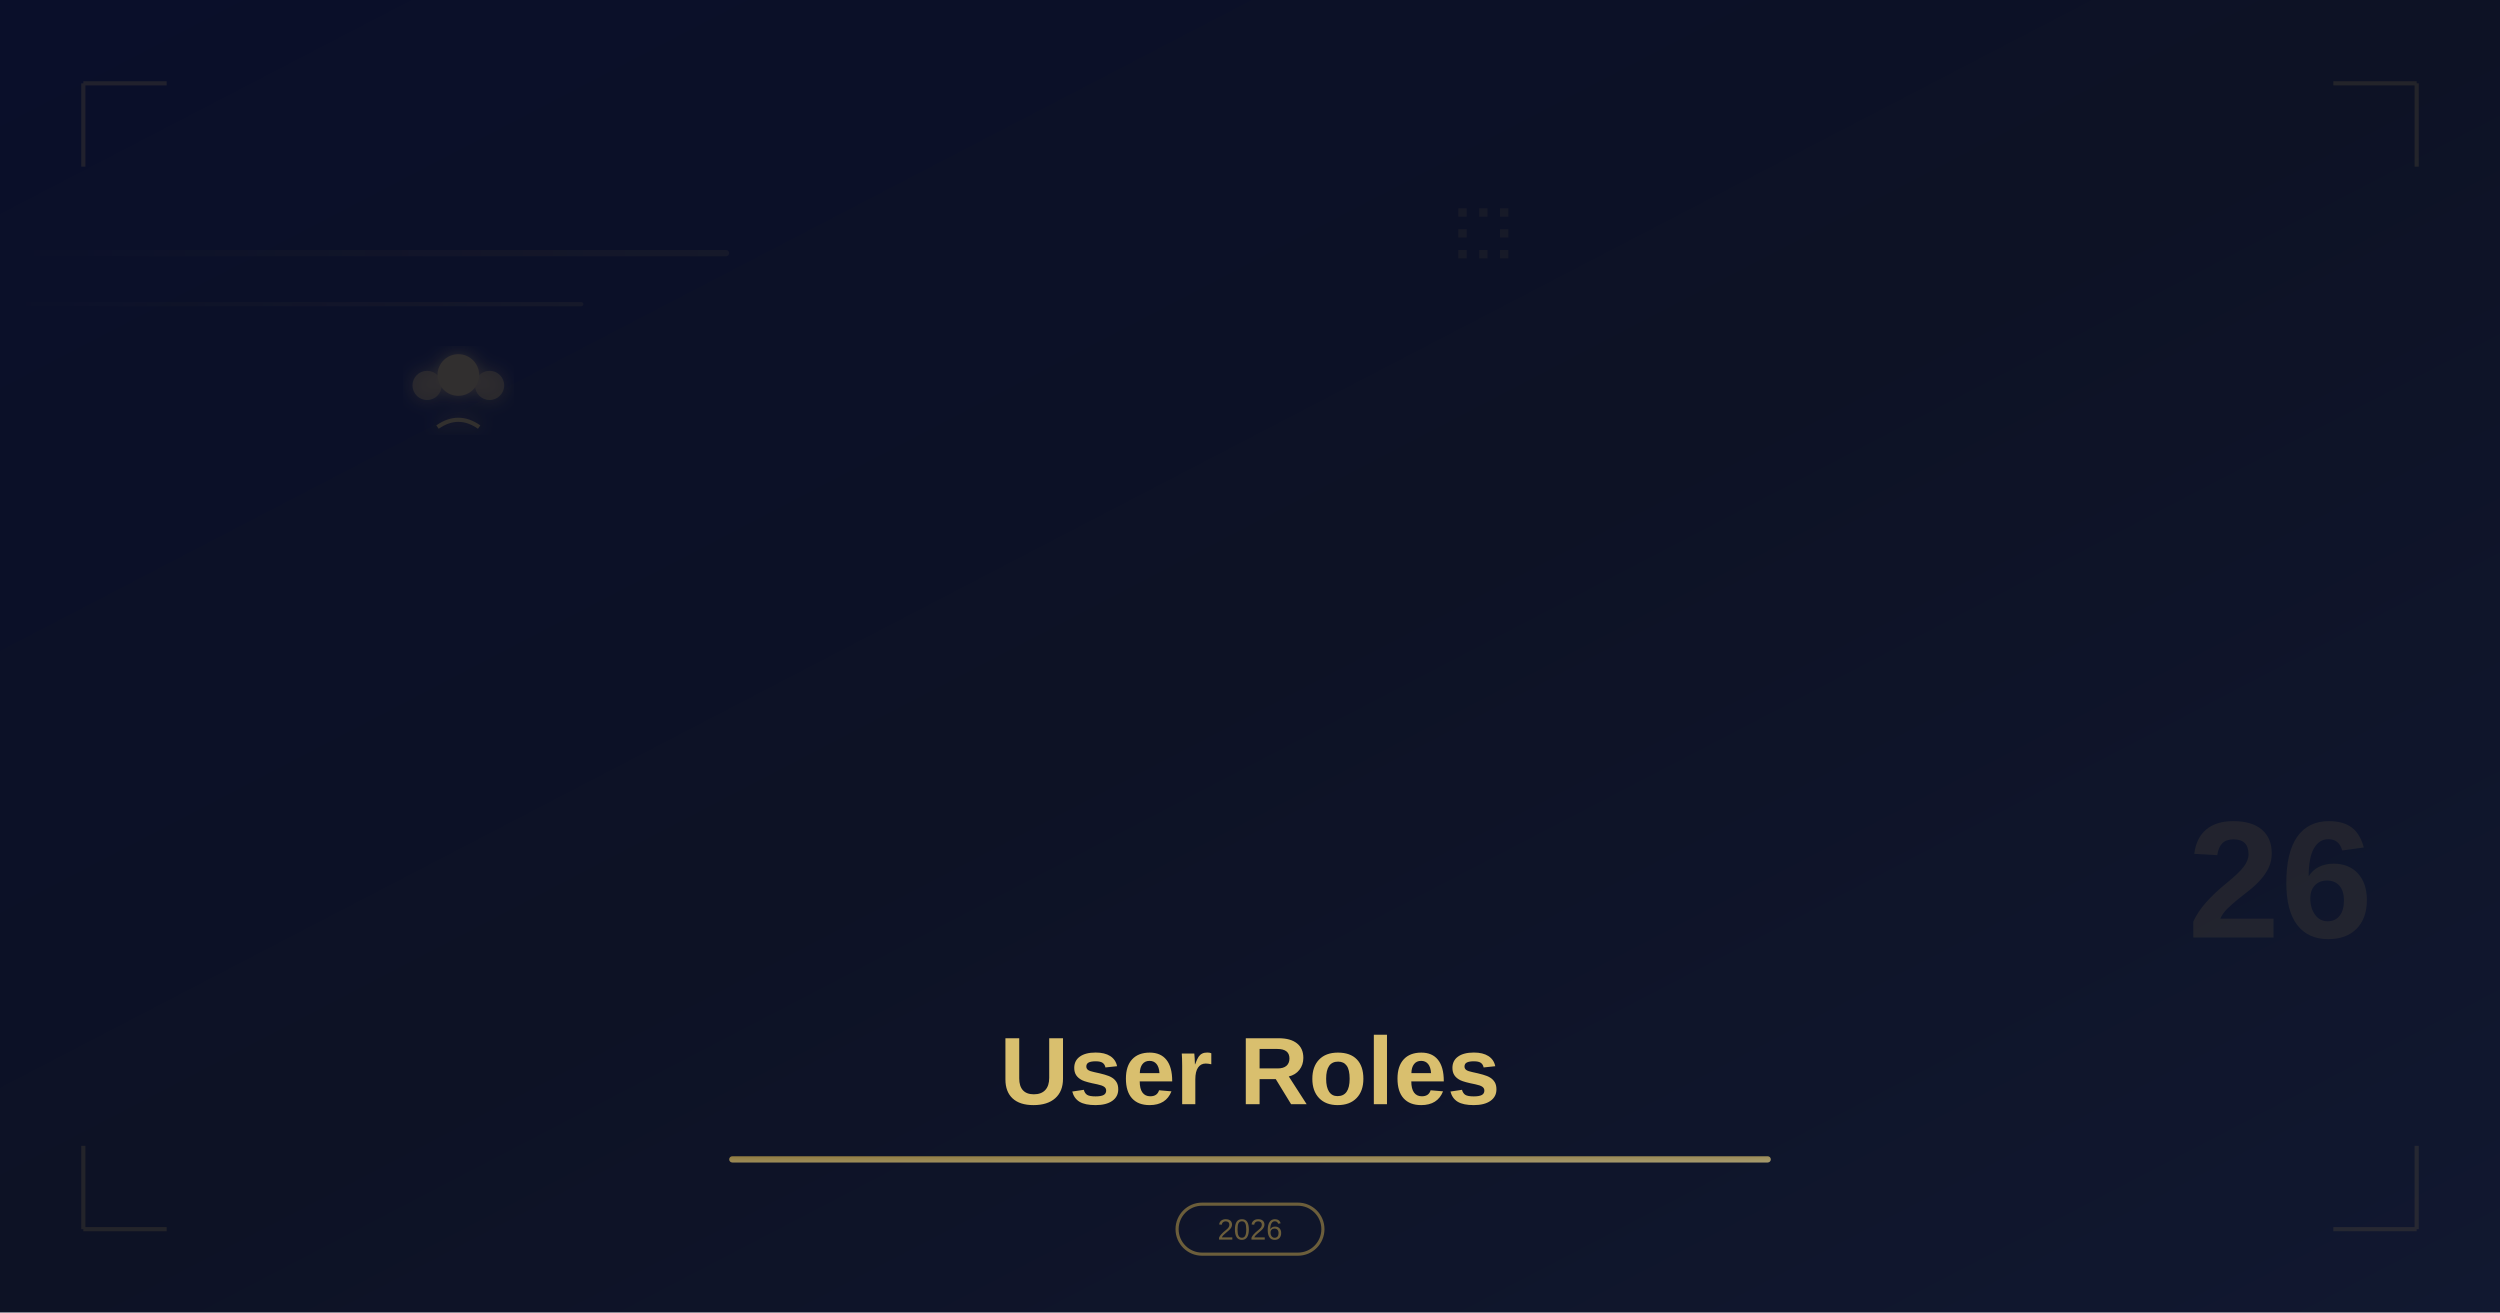
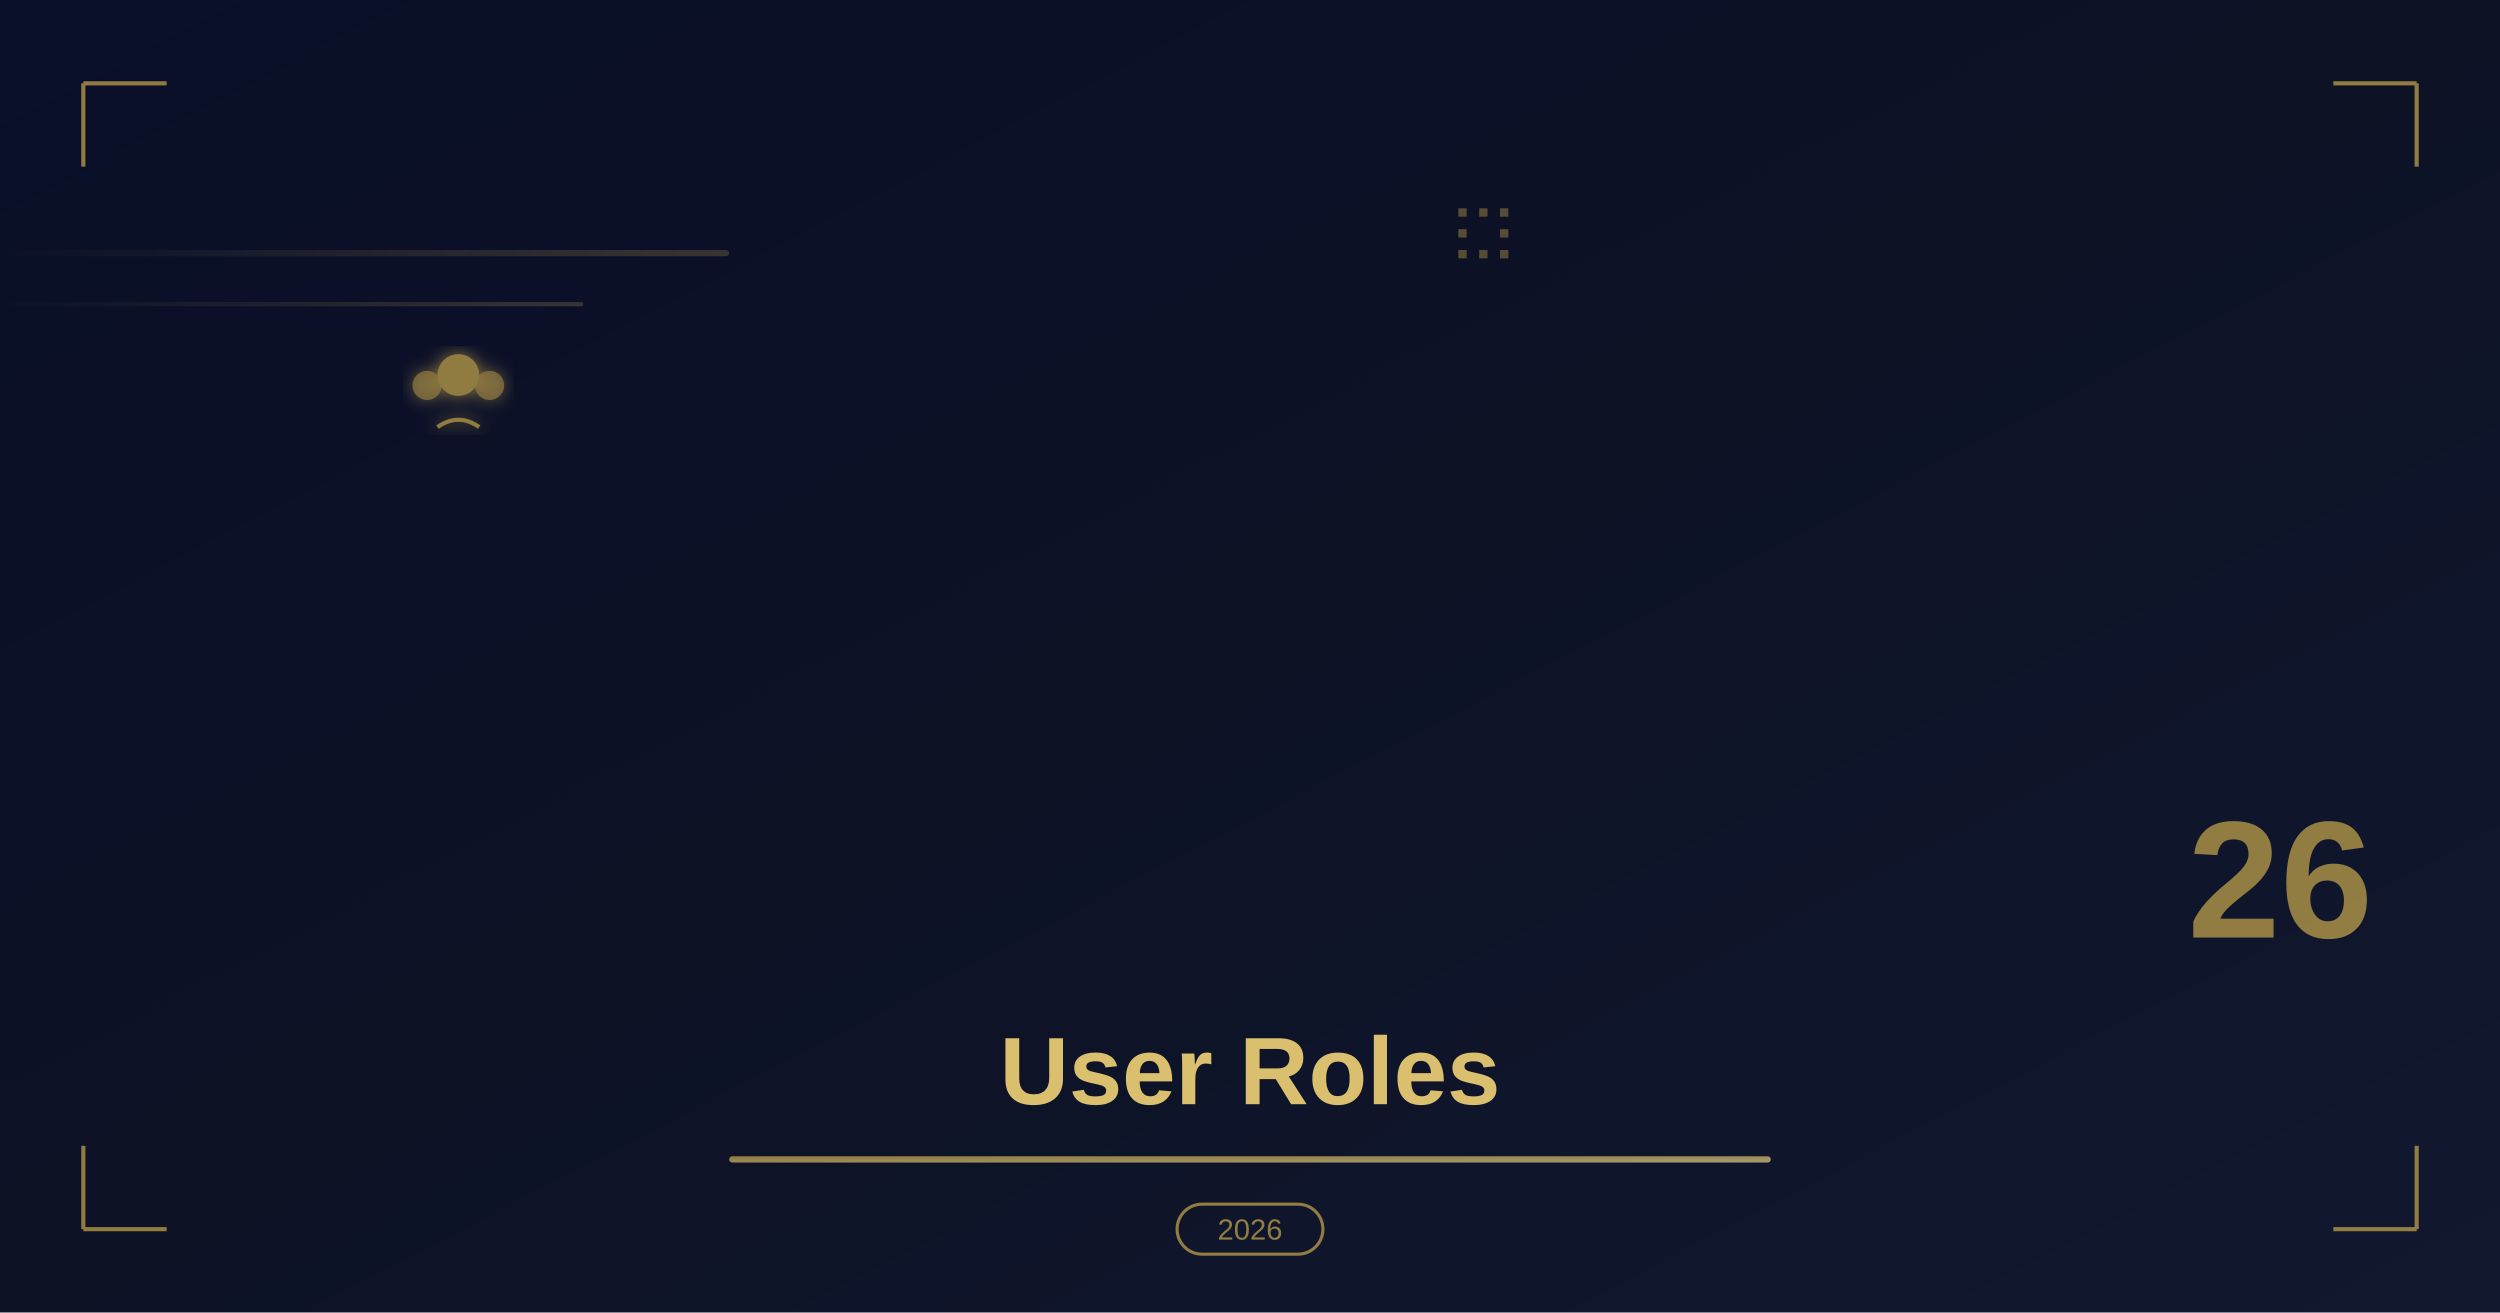
<svg xmlns="http://www.w3.org/2000/svg" viewBox="0 0 1200 630" width="1200" height="630">
  <defs>
    <linearGradient id="goldGrad" x1="0%" y1="0%" x2="100%" y2="100%">
      <stop offset="0%" stop-color="#c9a84c" />
      <stop offset="100%" stop-color="#e8d48b" />
    </linearGradient>
    <linearGradient id="speedGrad" x1="0%" y1="0%" x2="100%" y2="0%">
      <stop offset="0%" stop-color="#c9a84c" stop-opacity="0" />
      <stop offset="100%" stop-color="#c9a84c" stop-opacity="0.6" />
    </linearGradient>
    <linearGradient id="bgGrad" x1="0%" y1="0%" x2="100%" y2="100%">
      <stop offset="0%" stop-color="#0a0f2a" />
      <stop offset="50%" stop-color="#0d1225" />
      <stop offset="100%" stop-color="#111830" />
    </linearGradient>
    <filter id="glow">
      <feGaussianBlur stdDeviation="4" result="blur" />
      <feMerge>
        <feMergeNode in="blur" />
        <feMergeNode in="SourceGraphic" />
      </feMerge>
    </filter>
  </defs>
  <rect width="1200" height="630" fill="url(#bgGrad)" />
-   <g transform="translate(180, 150)" opacity="0.2" filter="url(#glow)">
+   <g transform="translate(180, 150)" opacity="0.7" filter="url(#glow)">
    <circle cx="40" cy="30" r="10" fill="#c9a84c" />
    <circle cx="25" cy="35" r="7" fill="#c9a84c" opacity="0.7" />
    <circle cx="55" cy="35" r="7" fill="#c9a84c" opacity="0.7" />
    <path d="M30,55 Q40,48 50,55" fill="none" stroke="#c9a84c" stroke-width="2" />
  </g>
-   <g opacity="0.1">
+   <g opacity="0.4">
    <rect x="0" y="120" width="350" height="3" rx="1.5" fill="url(#speedGrad)" />
    <rect x="0" y="145" width="280" height="2" rx="1" fill="url(#speedGrad)" />
  </g>
-   <g transform="translate(1050, 450)" opacity="0.1">
+   <g transform="translate(1050, 450)" opacity="0.7">
    <text x="0" y="0" font-family="Arial, sans-serif" font-size="80" fill="#c9a84c" font-weight="bold">26</text>
  </g>
-   <g fill="#c9a84c" opacity="0.06">
+   <g fill="#c9a84c" opacity="0.4">
    <rect x="700" y="100" width="4" height="4" />
    <rect x="710" y="100" width="4" height="4" />
    <rect x="720" y="100" width="4" height="4" />
    <rect x="700" y="110" width="4" height="4" />
    <rect x="720" y="110" width="4" height="4" />
    <rect x="700" y="120" width="4" height="4" />
    <rect x="710" y="120" width="4" height="4" />
    <rect x="720" y="120" width="4" height="4" />
  </g>
-   <g opacity="0.12" fill="none" stroke="#c9a84c" stroke-width="2">
+   <g opacity="0.7" fill="none" stroke="#c9a84c" stroke-width="2">
    <path d="M40,40 L40,80 M40,40 L80,40" />
    <path d="M1160,40 L1160,80 M1160,40 L1120,40" />
    <path d="M40,590 L40,550 M40,590 L80,590" />
    <path d="M1160,590 L1160,550 M1160,590 L1120,590" />
  </g>
  <text x="600" y="530" font-family="Arial, Helvetica, sans-serif" font-size="46" fill="#D9BF6E" text-anchor="middle" font-weight="bold">User Roles</text>
  <rect x="350" y="555" width="500" height="3" rx="1.5" fill="url(#goldGrad)" opacity="0.7" />
-   <g transform="translate(600, 590)" opacity="0.5">
+   <g transform="translate(600, 590)" opacity="0.7">
    <rect x="-35" y="-12" width="70" height="24" rx="12" fill="none" stroke="#c9a84c" stroke-width="1.5" />
    <text x="0" y="5" font-family="Arial, sans-serif" font-size="14" fill="#c9a84c" text-anchor="middle">2026</text>
  </g>
</svg>
